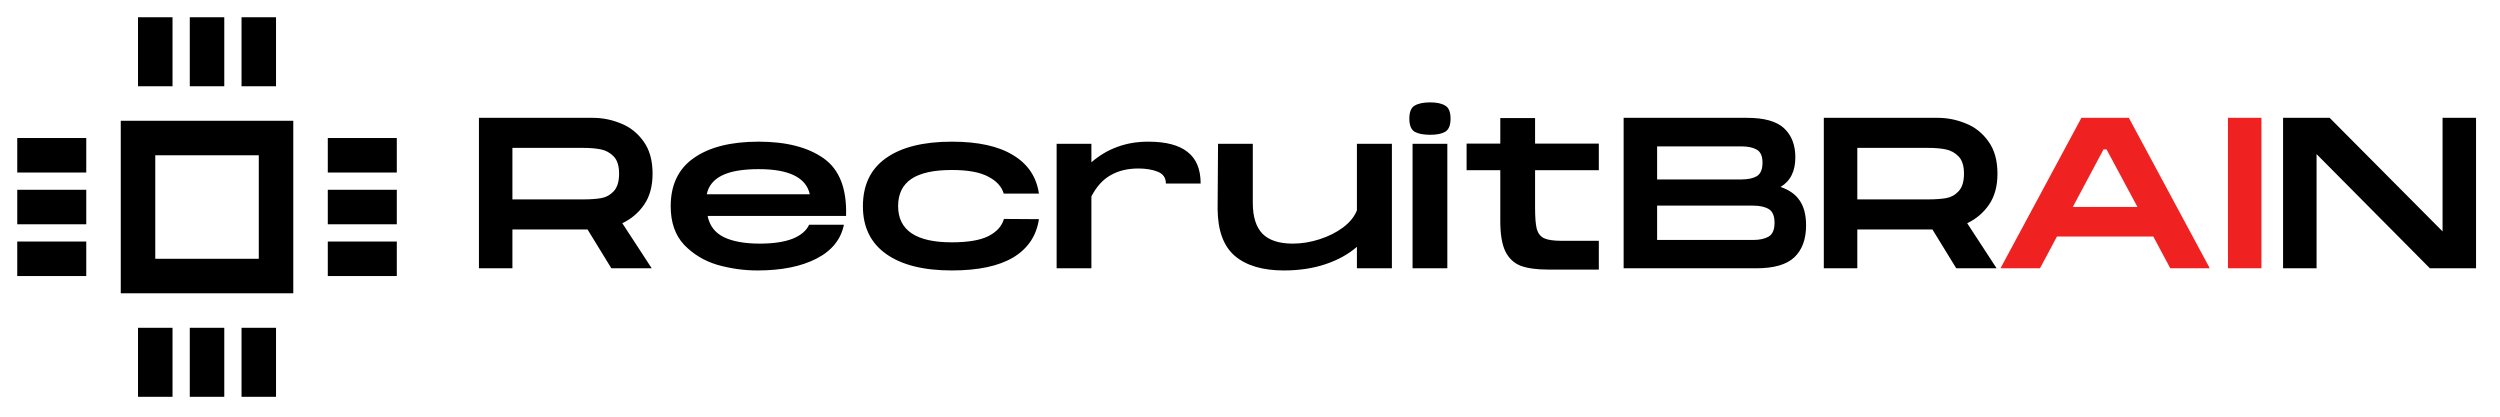
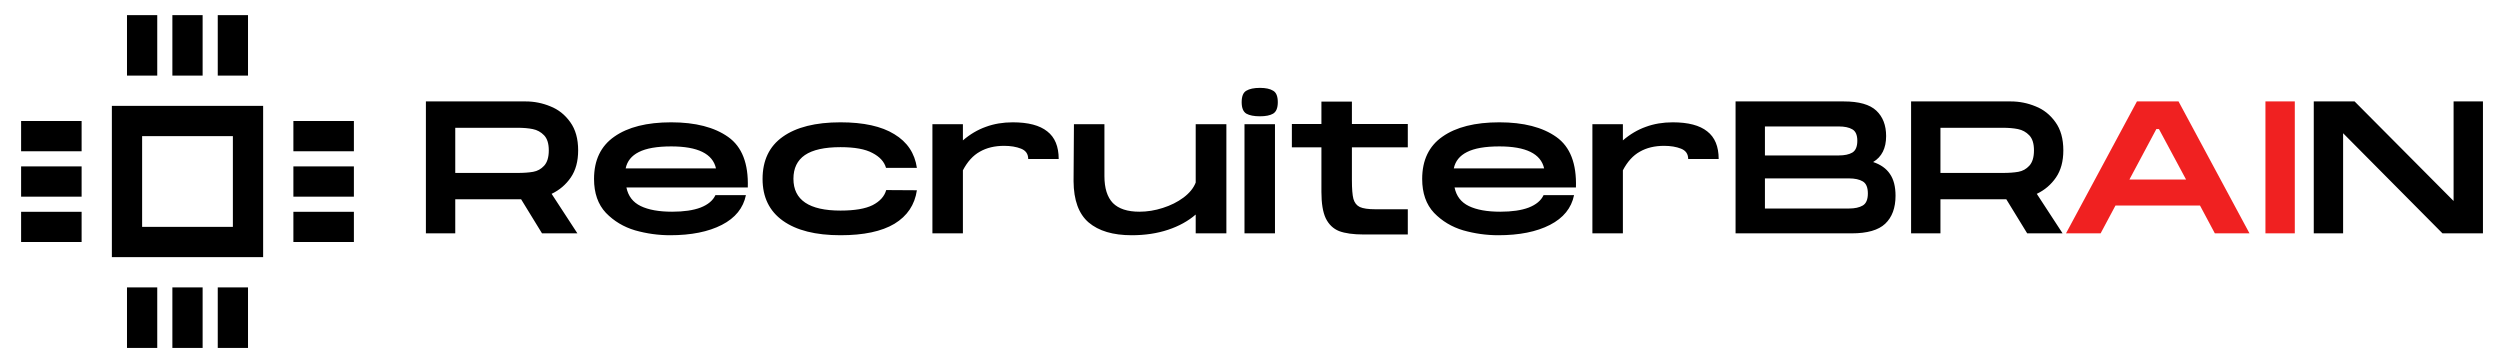
- <svg xmlns="http://www.w3.org/2000/svg" width="204" height="34" viewBox="0 0 204 34" fill="none">
-   <path d="M18.301 1.408H15.486V7.039H18.301V1.408ZM22.524 1.408H19.709V7.039H22.524V1.408ZM14.078 1.408H11.262V7.039H14.078V1.408ZM15.486 32.379H18.301V26.748H15.486V32.379ZM19.709 32.379H22.524V26.748H19.709V32.379ZM11.262 32.379H14.078V26.748H11.262V32.379ZM26.748 18.301H32.379V15.486H26.748V18.301ZM26.748 22.525H32.379V19.709H26.748V22.525ZM26.748 11.262V14.078H32.379V11.262H26.748ZM1.408 18.301H7.039V15.486H1.408V18.301ZM1.408 22.525H7.039V19.709H1.408V22.525ZM1.408 14.078H7.039V11.262H1.408V14.078ZM9.854 23.932H23.932V9.855H9.854V23.932ZM12.67 12.67H21.117V21.117H12.67V12.67Z" fill="black" />
-   <path d="M53.25 14.169C53.25 15.185 53.023 16.026 52.567 16.692C52.112 17.357 51.516 17.865 50.781 18.215L53.18 21.893H49.887L47.943 18.723H41.813V21.893H39.081V9.615H48.364C49.158 9.615 49.922 9.767 50.658 10.071C51.405 10.363 52.024 10.853 52.515 11.542C53.005 12.219 53.25 13.095 53.25 14.169ZM47.593 16.271C48.177 16.271 48.667 16.236 49.064 16.166C49.461 16.096 49.8 15.909 50.08 15.605C50.372 15.29 50.518 14.812 50.518 14.169C50.518 13.539 50.372 13.072 50.08 12.768C49.788 12.464 49.438 12.272 49.029 12.19C48.632 12.108 48.153 12.068 47.593 12.068H41.813V16.271H47.593ZM61.805 22.069C60.707 22.069 59.621 21.917 58.547 21.613C57.484 21.298 56.58 20.755 55.832 19.984C55.097 19.202 54.729 18.151 54.729 16.832C54.729 15.08 55.359 13.767 56.62 12.891C57.882 12.003 59.645 11.56 61.91 11.56C64.163 11.56 65.933 12.015 67.217 12.926C68.501 13.836 69.109 15.401 69.039 17.62H57.741C57.905 18.425 58.349 19.003 59.072 19.354C59.797 19.704 60.772 19.879 61.998 19.879C63.083 19.879 63.965 19.751 64.642 19.494C65.331 19.225 65.792 18.84 66.026 18.338H68.863C68.618 19.541 67.871 20.463 66.621 21.105C65.372 21.747 63.767 22.069 61.805 22.069ZM66.079 15.851C65.775 14.485 64.385 13.802 61.91 13.802C60.59 13.802 59.586 13.977 58.897 14.327C58.22 14.666 57.811 15.174 57.671 15.851H66.079ZM77.664 22.069C75.353 22.069 73.566 21.619 72.305 20.72C71.044 19.821 70.413 18.525 70.413 16.832C70.413 15.103 71.038 13.796 72.287 12.908C73.548 12.009 75.341 11.56 77.664 11.56C79.813 11.56 81.483 11.927 82.674 12.663C83.876 13.387 84.577 14.432 84.776 15.798H81.903C81.74 15.226 81.319 14.765 80.642 14.415C79.976 14.053 78.984 13.871 77.664 13.871C76.181 13.871 75.078 14.117 74.354 14.607C73.642 15.098 73.286 15.833 73.286 16.814C73.286 18.787 74.745 19.774 77.664 19.774C78.984 19.774 79.982 19.605 80.659 19.266C81.337 18.916 81.757 18.449 81.921 17.865L84.776 17.883C84.577 19.237 83.882 20.276 82.691 21C81.5 21.712 79.825 22.069 77.664 22.069ZM93.7 11.56C95.136 11.56 96.204 11.84 96.905 12.4C97.617 12.949 97.973 13.807 97.973 14.975H95.136C95.136 14.508 94.914 14.187 94.47 14.012C94.027 13.836 93.501 13.749 92.894 13.749C92.018 13.749 91.265 13.93 90.635 14.292C90.004 14.642 89.478 15.22 89.058 16.026V21.893H86.221V11.735H89.058V13.241C89.724 12.669 90.436 12.248 91.195 11.98C91.954 11.7 92.789 11.56 93.7 11.56ZM113.579 21.893H110.724V20.142C110.024 20.749 109.165 21.222 108.15 21.561C107.134 21.899 106.007 22.069 104.769 22.069C103.029 22.069 101.692 21.672 100.758 20.878C99.836 20.084 99.369 18.805 99.357 17.042L99.392 11.735H102.229V16.569C102.229 17.69 102.492 18.525 103.018 19.073C103.555 19.611 104.378 19.879 105.487 19.879C106.211 19.879 106.935 19.762 107.659 19.529C108.395 19.295 109.037 18.974 109.586 18.566C110.146 18.145 110.526 17.678 110.724 17.164V11.735H113.579V21.893ZM116.701 10.999C116.152 10.999 115.732 10.917 115.44 10.754C115.148 10.579 115.002 10.223 115.002 9.685C115.002 9.137 115.148 8.78 115.44 8.617C115.732 8.442 116.152 8.354 116.701 8.354C117.238 8.354 117.647 8.442 117.927 8.617C118.219 8.78 118.365 9.137 118.365 9.685C118.365 10.223 118.219 10.579 117.927 10.754C117.647 10.917 117.238 10.999 116.701 10.999ZM118.102 11.735V21.893H115.265V11.735H118.102ZM126.348 21.998C125.39 21.998 124.631 21.893 124.071 21.683C123.522 21.461 123.107 21.064 122.827 20.492C122.558 19.92 122.424 19.103 122.424 18.04V13.889H119.674V11.717H122.424V9.633H125.262V11.717H130.464V13.889H125.262V16.954C125.262 17.748 125.308 18.326 125.402 18.688C125.507 19.05 125.705 19.301 125.997 19.441C126.301 19.581 126.785 19.651 127.451 19.651H130.464V21.998H126.348ZM145.292 15.255C145.993 15.489 146.512 15.857 146.851 16.359C147.201 16.861 147.376 17.538 147.376 18.39C147.376 19.523 147.055 20.393 146.413 21C145.782 21.596 144.743 21.893 143.295 21.893H132.488V9.615H142.56C143.972 9.615 144.983 9.901 145.59 10.474C146.197 11.046 146.5 11.834 146.5 12.838C146.5 13.971 146.098 14.777 145.292 15.255ZM142.104 14.642C142.63 14.642 143.044 14.555 143.348 14.38C143.663 14.193 143.821 13.825 143.821 13.276C143.821 12.739 143.663 12.383 143.348 12.208C143.044 12.033 142.63 11.945 142.104 11.945H135.221V14.642H142.104ZM143.05 19.581C143.587 19.581 144.013 19.488 144.329 19.301C144.644 19.114 144.802 18.741 144.802 18.18C144.802 17.62 144.644 17.246 144.329 17.059C144.013 16.872 143.587 16.779 143.05 16.779H135.221V19.581H143.05ZM162.993 14.169C162.993 15.185 162.765 16.026 162.31 16.692C161.854 17.357 161.259 17.865 160.523 18.215L162.923 21.893H159.63L157.686 18.723H151.556V21.893H148.823V9.615H158.106C158.9 9.615 159.665 9.767 160.401 10.071C161.148 10.363 161.767 10.853 162.257 11.542C162.748 12.219 162.993 13.095 162.993 14.169ZM157.336 16.271C157.919 16.271 158.41 16.236 158.807 16.166C159.204 16.096 159.542 15.909 159.823 15.605C160.115 15.29 160.261 14.812 160.261 14.169C160.261 13.539 160.115 13.072 159.823 12.768C159.531 12.464 159.181 12.272 158.772 12.19C158.375 12.108 157.896 12.068 157.336 12.068H151.556V16.271H157.336ZM202.045 21.893H198.28L189.032 12.575V21.893H186.299V9.615H190.1L199.313 18.881V9.615H202.045V21.893Z" fill="black" />
-   <path d="M167.847 19.301L166.463 21.893H163.24L169.844 9.615H173.714L180.318 21.893H177.095L175.711 19.301H167.847ZM171.893 12.19H171.648L169.143 16.884H174.415L171.893 12.19ZM184.534 9.615V21.893H181.802V9.615H184.534Z" fill="#F02121" />
+ <svg xmlns="http://www.w3.org/2000/svg" width="220" height="32" viewBox="0 0 1560 228" fill="none">
+   <path d="M123.296 9.484h-18.968v37.938h18.968V9.484Zm28.454 0h-18.969v37.938h18.969V9.484Zm-56.907 0H75.875v37.938h18.968V9.484Zm9.485 208.656h18.968v-37.937h-18.968v37.937Zm28.453 0h18.969v-37.937h-18.969v37.937Zm-56.906 0h18.968v-37.937H75.875v37.937Zm104.328-94.843h37.937v-18.969h-37.937v18.969Zm0 28.453h37.937v-18.969h-37.937v18.969Zm0-75.875v18.969h37.937v-18.97h-37.937ZM9.484 123.297h37.938v-18.969H9.484v18.969Zm0 28.453h37.938v-18.969H9.484v18.969Zm0-56.906h37.938v-18.97H9.484v18.97Zm56.906 66.39h94.844V66.39H66.39v94.844Zm18.97-75.875h56.905v56.906H85.359V85.359ZM358.751 94.274c0 6.844-1.534 12.508-4.602 16.992-3.068 4.484-7.08 7.906-12.036 10.266l16.166 24.78h-22.184l-13.098-21.358h-41.3v21.358h-18.408V63.594h62.54a40.14 40.14 0 0 1 15.458 3.068c5.034 1.967 9.204 5.27 12.508 9.912 3.304 4.563 4.956 10.463 4.956 17.7Zm-38.114 14.16c3.933 0 7.237-.236 9.912-.708 2.674-.472 4.956-1.73 6.844-3.776 1.966-2.124 2.95-5.35 2.95-9.676 0-4.248-.984-7.394-2.95-9.44-1.967-2.045-4.327-3.343-7.08-3.894-2.675-.55-5.9-.826-9.676-.826h-38.94v28.32h38.94Zm95.746 39.058c-7.394 0-14.71-1.022-21.948-3.068-7.158-2.124-13.255-5.782-18.29-10.974-4.956-5.27-7.434-12.35-7.434-21.24 0-11.8 4.248-20.65 12.744-26.55 8.496-5.978 20.375-8.968 35.636-8.968 15.183 0 27.101 3.068 35.754 9.204 8.654 6.136 12.744 16.678 12.272 31.624h-76.11c1.102 5.428 4.091 9.322 8.968 11.682 4.878 2.36 11.446 3.54 19.706 3.54 7.316 0 13.256-.865 17.818-2.596 4.642-1.809 7.749-4.405 9.322-7.788h19.116c-1.652 8.103-6.686 14.318-15.104 18.644-8.417 4.327-19.234 6.49-32.45 6.49Zm28.792-41.89c-2.045-9.204-11.406-13.806-28.084-13.806-8.889 0-15.654 1.18-20.296 3.54-4.562 2.282-7.316 5.704-8.26 10.266h56.64Zm78.056 41.89c-15.576 0-27.612-3.028-36.108-9.086-8.496-6.057-12.744-14.789-12.744-26.196 0-11.642 4.208-20.453 12.626-26.432 8.496-6.057 20.571-9.086 36.226-9.086 14.474 0 25.724 2.478 33.748 7.434 8.102 4.878 12.822 11.918 14.16 21.122h-19.352c-1.102-3.854-3.934-6.962-8.496-9.322-4.484-2.438-11.171-3.658-20.06-3.658-9.991 0-17.425 1.652-22.302 4.956-4.799 3.304-7.198 8.26-7.198 14.868 0 13.295 9.833 19.942 29.5 19.942 8.889 0 15.615-1.14 20.178-3.422 4.562-2.36 7.394-5.506 8.496-9.44l19.234.118c-1.338 9.126-6.018 16.127-14.042 21.004-8.024 4.799-19.313 7.198-33.866 7.198Zm108.029-70.8c9.676 0 16.874 1.888 21.594 5.664 4.799 3.698 7.198 9.48 7.198 17.346h-19.116c0-3.146-1.494-5.31-4.484-6.49-2.989-1.18-6.529-1.77-10.62-1.77-5.9 0-10.974 1.22-15.222 3.658-4.248 2.36-7.788 6.254-10.62 11.682v39.53h-19.116v-68.44h19.116V88.02c4.484-3.854 9.283-6.686 14.396-8.496 5.114-1.888 10.738-2.832 16.874-2.832Zm133.93 69.62h-19.234v-11.8c-4.72 4.091-10.502 7.277-17.346 9.558-6.844 2.282-14.435 3.422-22.774 3.422-11.721 0-20.728-2.674-27.022-8.024-6.214-5.349-9.361-13.963-9.44-25.842l.236-35.754h19.116v32.568c0 7.552 1.77 13.177 5.31 16.874 3.619 3.619 9.165 5.428 16.638 5.428 4.878 0 9.755-.786 14.632-2.36 4.956-1.573 9.283-3.736 12.98-6.49 3.776-2.832 6.333-5.978 7.67-9.44v-36.58h19.234v68.44Zm21.031-73.396c-3.697 0-6.529-.55-8.496-1.652-1.966-1.18-2.95-3.58-2.95-7.198 0-3.697.984-6.096 2.95-7.198 1.967-1.18 4.799-1.77 8.496-1.77 3.619 0 6.372.59 8.26 1.77 1.967 1.102 2.95 3.5 2.95 7.198 0 3.619-.983 6.018-2.95 7.198-1.888 1.102-4.641 1.652-8.26 1.652Zm9.44 4.956v68.44h-19.116v-68.44h19.116Zm55.551 69.148c-6.451 0-11.564-.708-15.34-2.124-3.698-1.494-6.49-4.169-8.378-8.024-1.81-3.854-2.714-9.361-2.714-16.52V92.386h-18.526V77.754h18.526V63.712h19.116v14.042h35.046v14.632h-35.046v20.65c0 5.35.314 9.244.944 11.682.708 2.439 2.045 4.13 4.012 5.074 2.045.944 5.31 1.416 9.794 1.416h20.296v15.812h-27.73Zm84.417.472c-7.394 0-14.71-1.022-21.948-3.068-7.158-2.124-13.255-5.782-18.29-10.974-4.956-5.27-7.434-12.35-7.434-21.24 0-11.8 4.248-20.65 12.744-26.55 8.496-5.978 20.375-8.968 35.636-8.968 15.183 0 27.101 3.068 35.754 9.204 8.654 6.136 12.744 16.678 12.272 31.624h-76.11c1.102 5.428 4.091 9.322 8.968 11.682 4.878 2.36 11.446 3.54 19.706 3.54 7.316 0 13.256-.865 17.818-2.596 4.642-1.809 7.749-4.405 9.322-7.788h19.116c-1.652 8.103-6.686 14.318-15.104 18.644-8.417 4.327-19.234 6.49-32.45 6.49Zm28.792-41.89c-2.045-9.204-11.406-13.806-28.084-13.806-8.889 0-15.654 1.18-20.296 3.54-4.562 2.282-7.316 5.704-8.26 10.266h56.64Zm80.649-28.91c9.67 0 16.87 1.888 21.59 5.664 4.8 3.698 7.2 9.48 7.2 17.346h-19.12c0-3.146-1.49-5.31-4.48-6.49-2.99-1.18-6.53-1.77-10.62-1.77-5.9 0-10.97 1.22-15.22 3.658-4.25 2.36-7.79 6.254-10.62 11.682v39.53h-19.119v-68.44h19.119V88.02c4.48-3.854 9.28-6.686 14.39-8.496 5.12-1.888 10.74-2.832 16.88-2.832Zm125.64 24.898c4.72 1.574 8.22 4.052 10.5 7.434 2.36 3.383 3.54 7.946 3.54 13.688 0 7.631-2.16 13.492-6.49 17.582-4.25 4.012-11.25 6.018-21.01 6.018h-72.8V63.594h67.85c9.52 0 16.32 1.928 20.41 5.782 4.09 3.855 6.14 9.165 6.14 15.93 0 7.63-2.72 13.059-8.14 16.284Zm-21.48-4.13c3.54 0 6.33-.59 8.38-1.77 2.12-1.258 3.18-3.736 3.18-7.434 0-3.618-1.06-6.018-3.18-7.198-2.05-1.18-4.84-1.77-8.38-1.77h-46.37V97.46h46.37Zm6.37 33.276c3.62 0 6.49-.629 8.62-1.888 2.12-1.258 3.18-3.776 3.18-7.552s-1.06-6.293-3.18-7.552c-2.13-1.258-5-1.888-8.62-1.888h-52.74v18.88h52.74Zm134.36-36.462c0 6.844-1.53 12.508-4.6 16.992-3.07 4.484-7.08 7.906-12.04 10.266l16.17 24.78h-22.19l-13.09-21.358h-41.3v21.358h-18.41V63.594h62.54c5.35 0 10.5 1.023 15.46 3.068 5.03 1.967 9.2 5.27 12.5 9.912 3.31 4.563 4.96 10.463 4.96 17.7Zm-38.11 14.16c3.93 0 7.23-.236 9.91-.708 2.67-.472 4.95-1.73 6.84-3.776 1.97-2.124 2.95-5.35 2.95-9.676 0-4.248-.98-7.394-2.95-9.44-1.97-2.045-4.33-3.343-7.08-3.894-2.67-.55-5.9-.826-9.67-.826h-38.94v28.32h38.94Zm301.21 37.878h-25.37l-62.31-62.776v62.776h-18.4V63.594h25.6l62.07 62.422V63.594h18.41v82.718Z" fill="#000" />
+   <path d="m1322.66 128.848-9.32 17.464h-21.71l44.48-82.718h26.08l44.49 82.718h-21.72l-9.32-17.464h-52.98Zm27.26-47.908h-1.65l-16.88 31.624h35.52l-16.99-31.624Zm85.17-17.346v82.718h-18.41V63.594h18.41Z" fill="#F02121" />
</svg>
